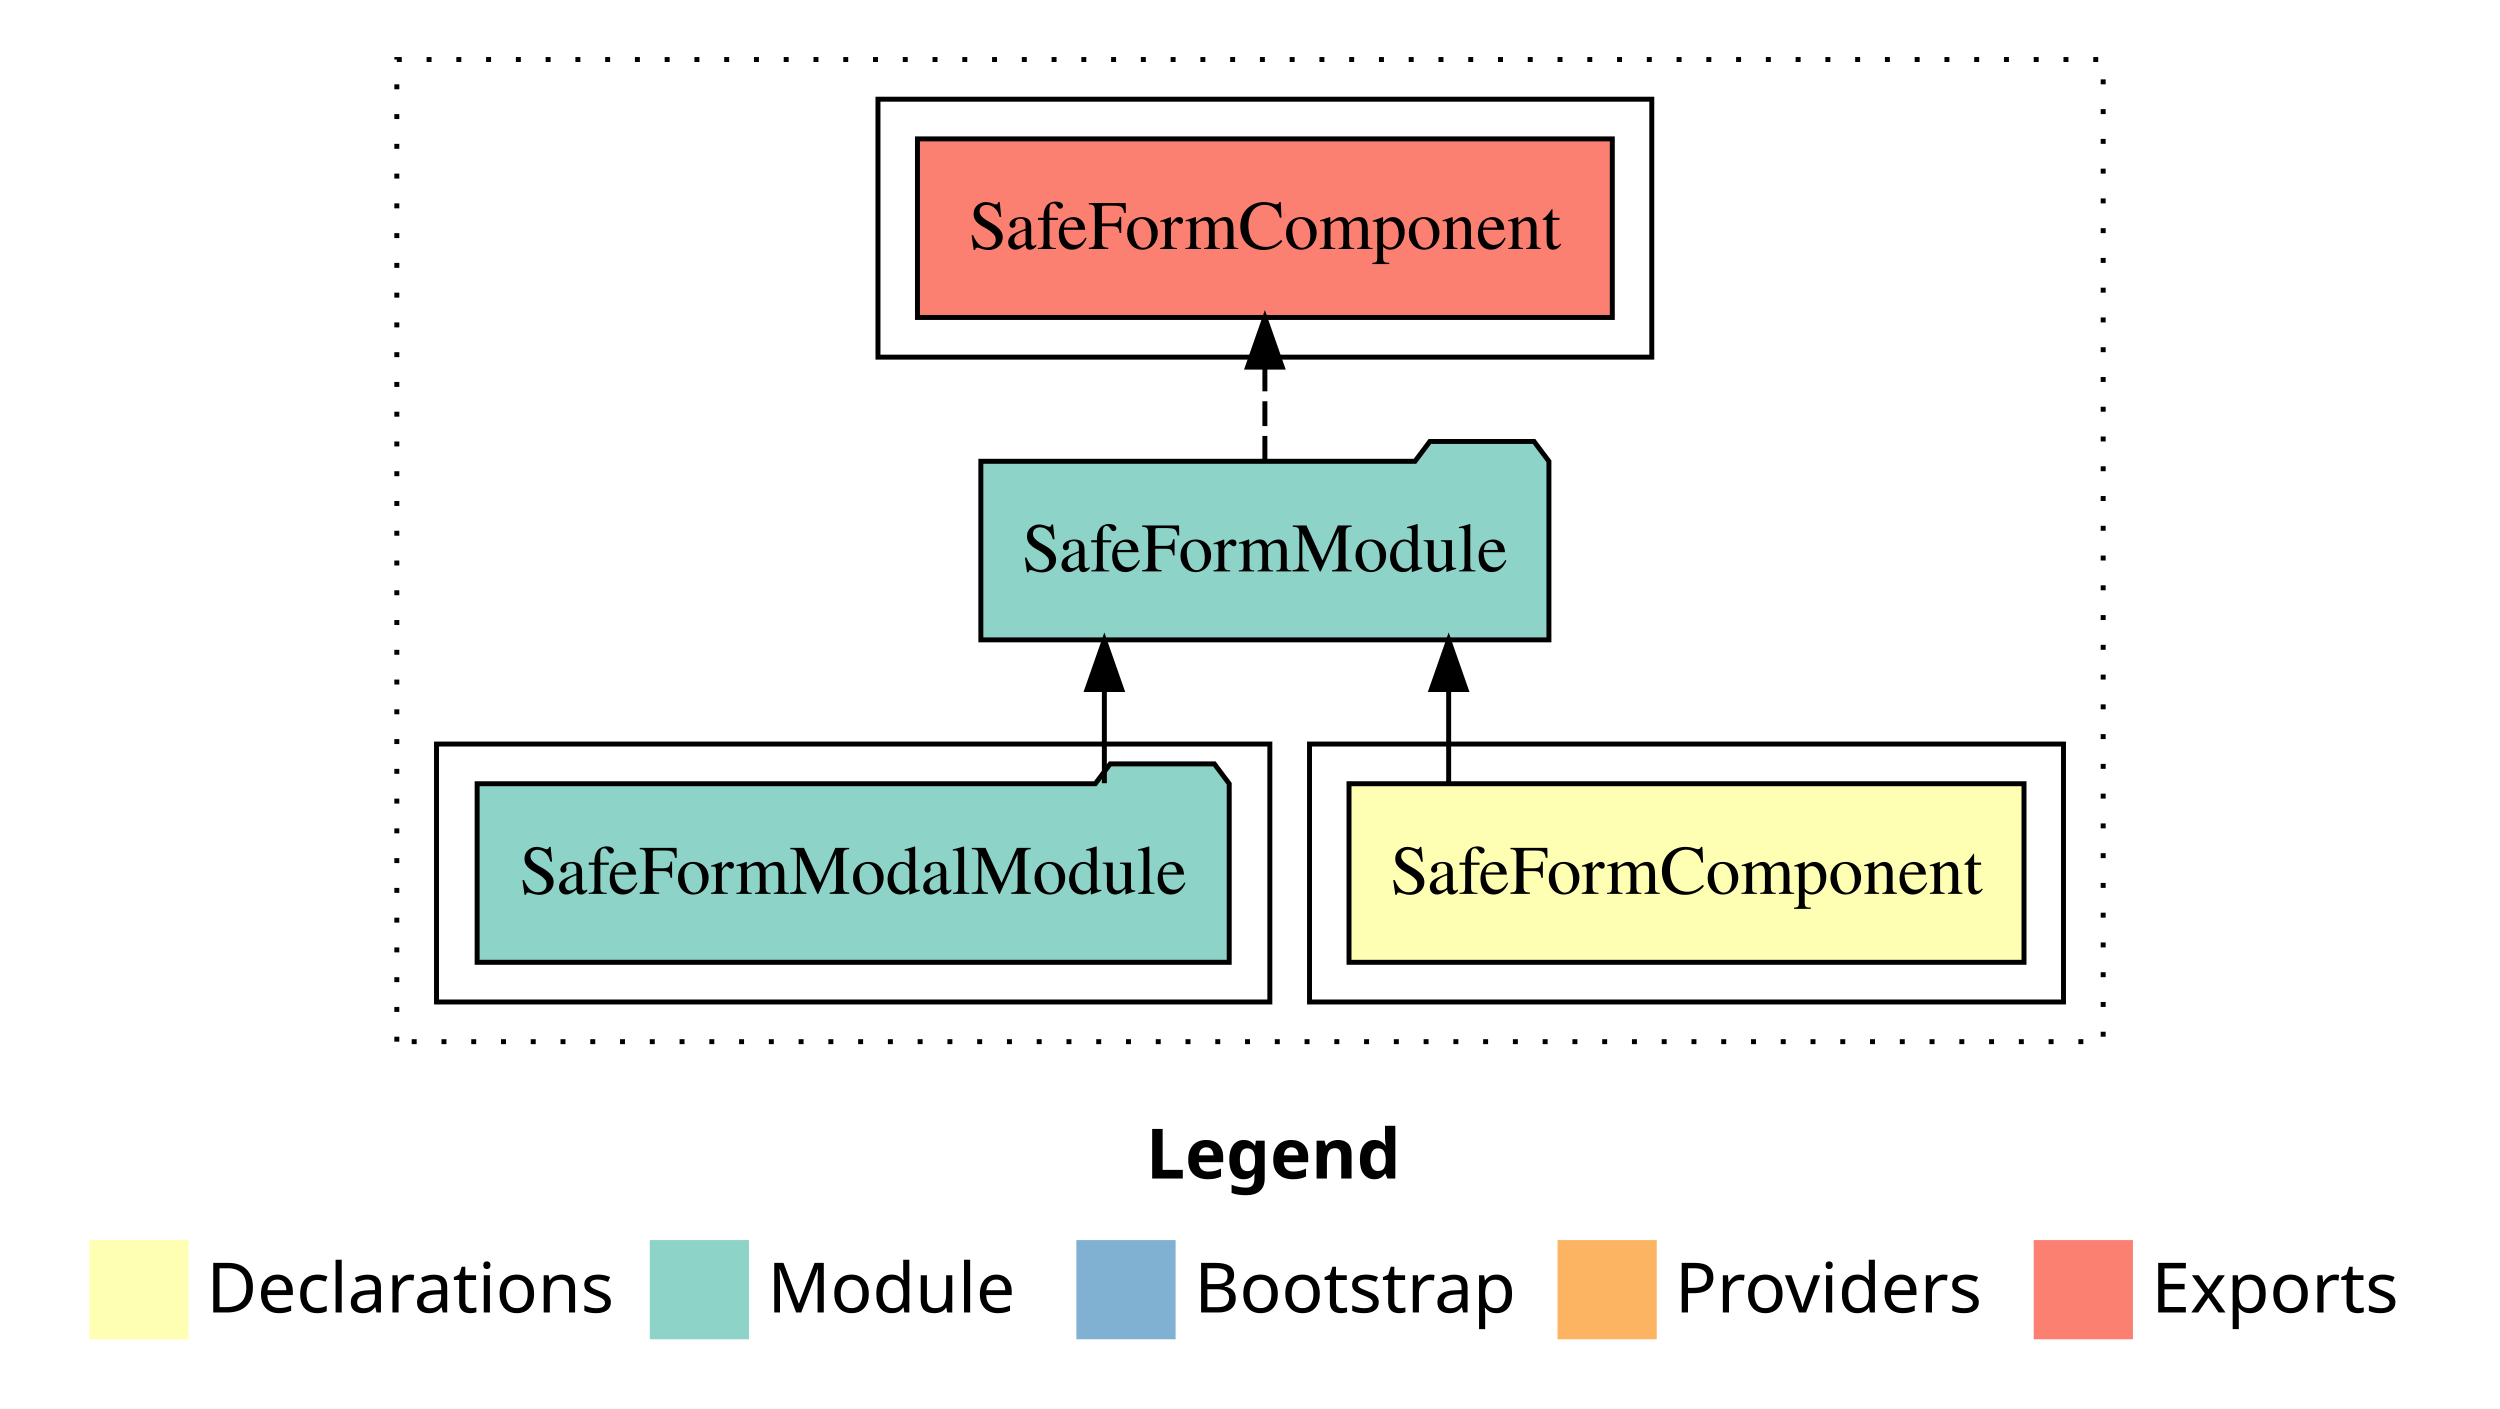
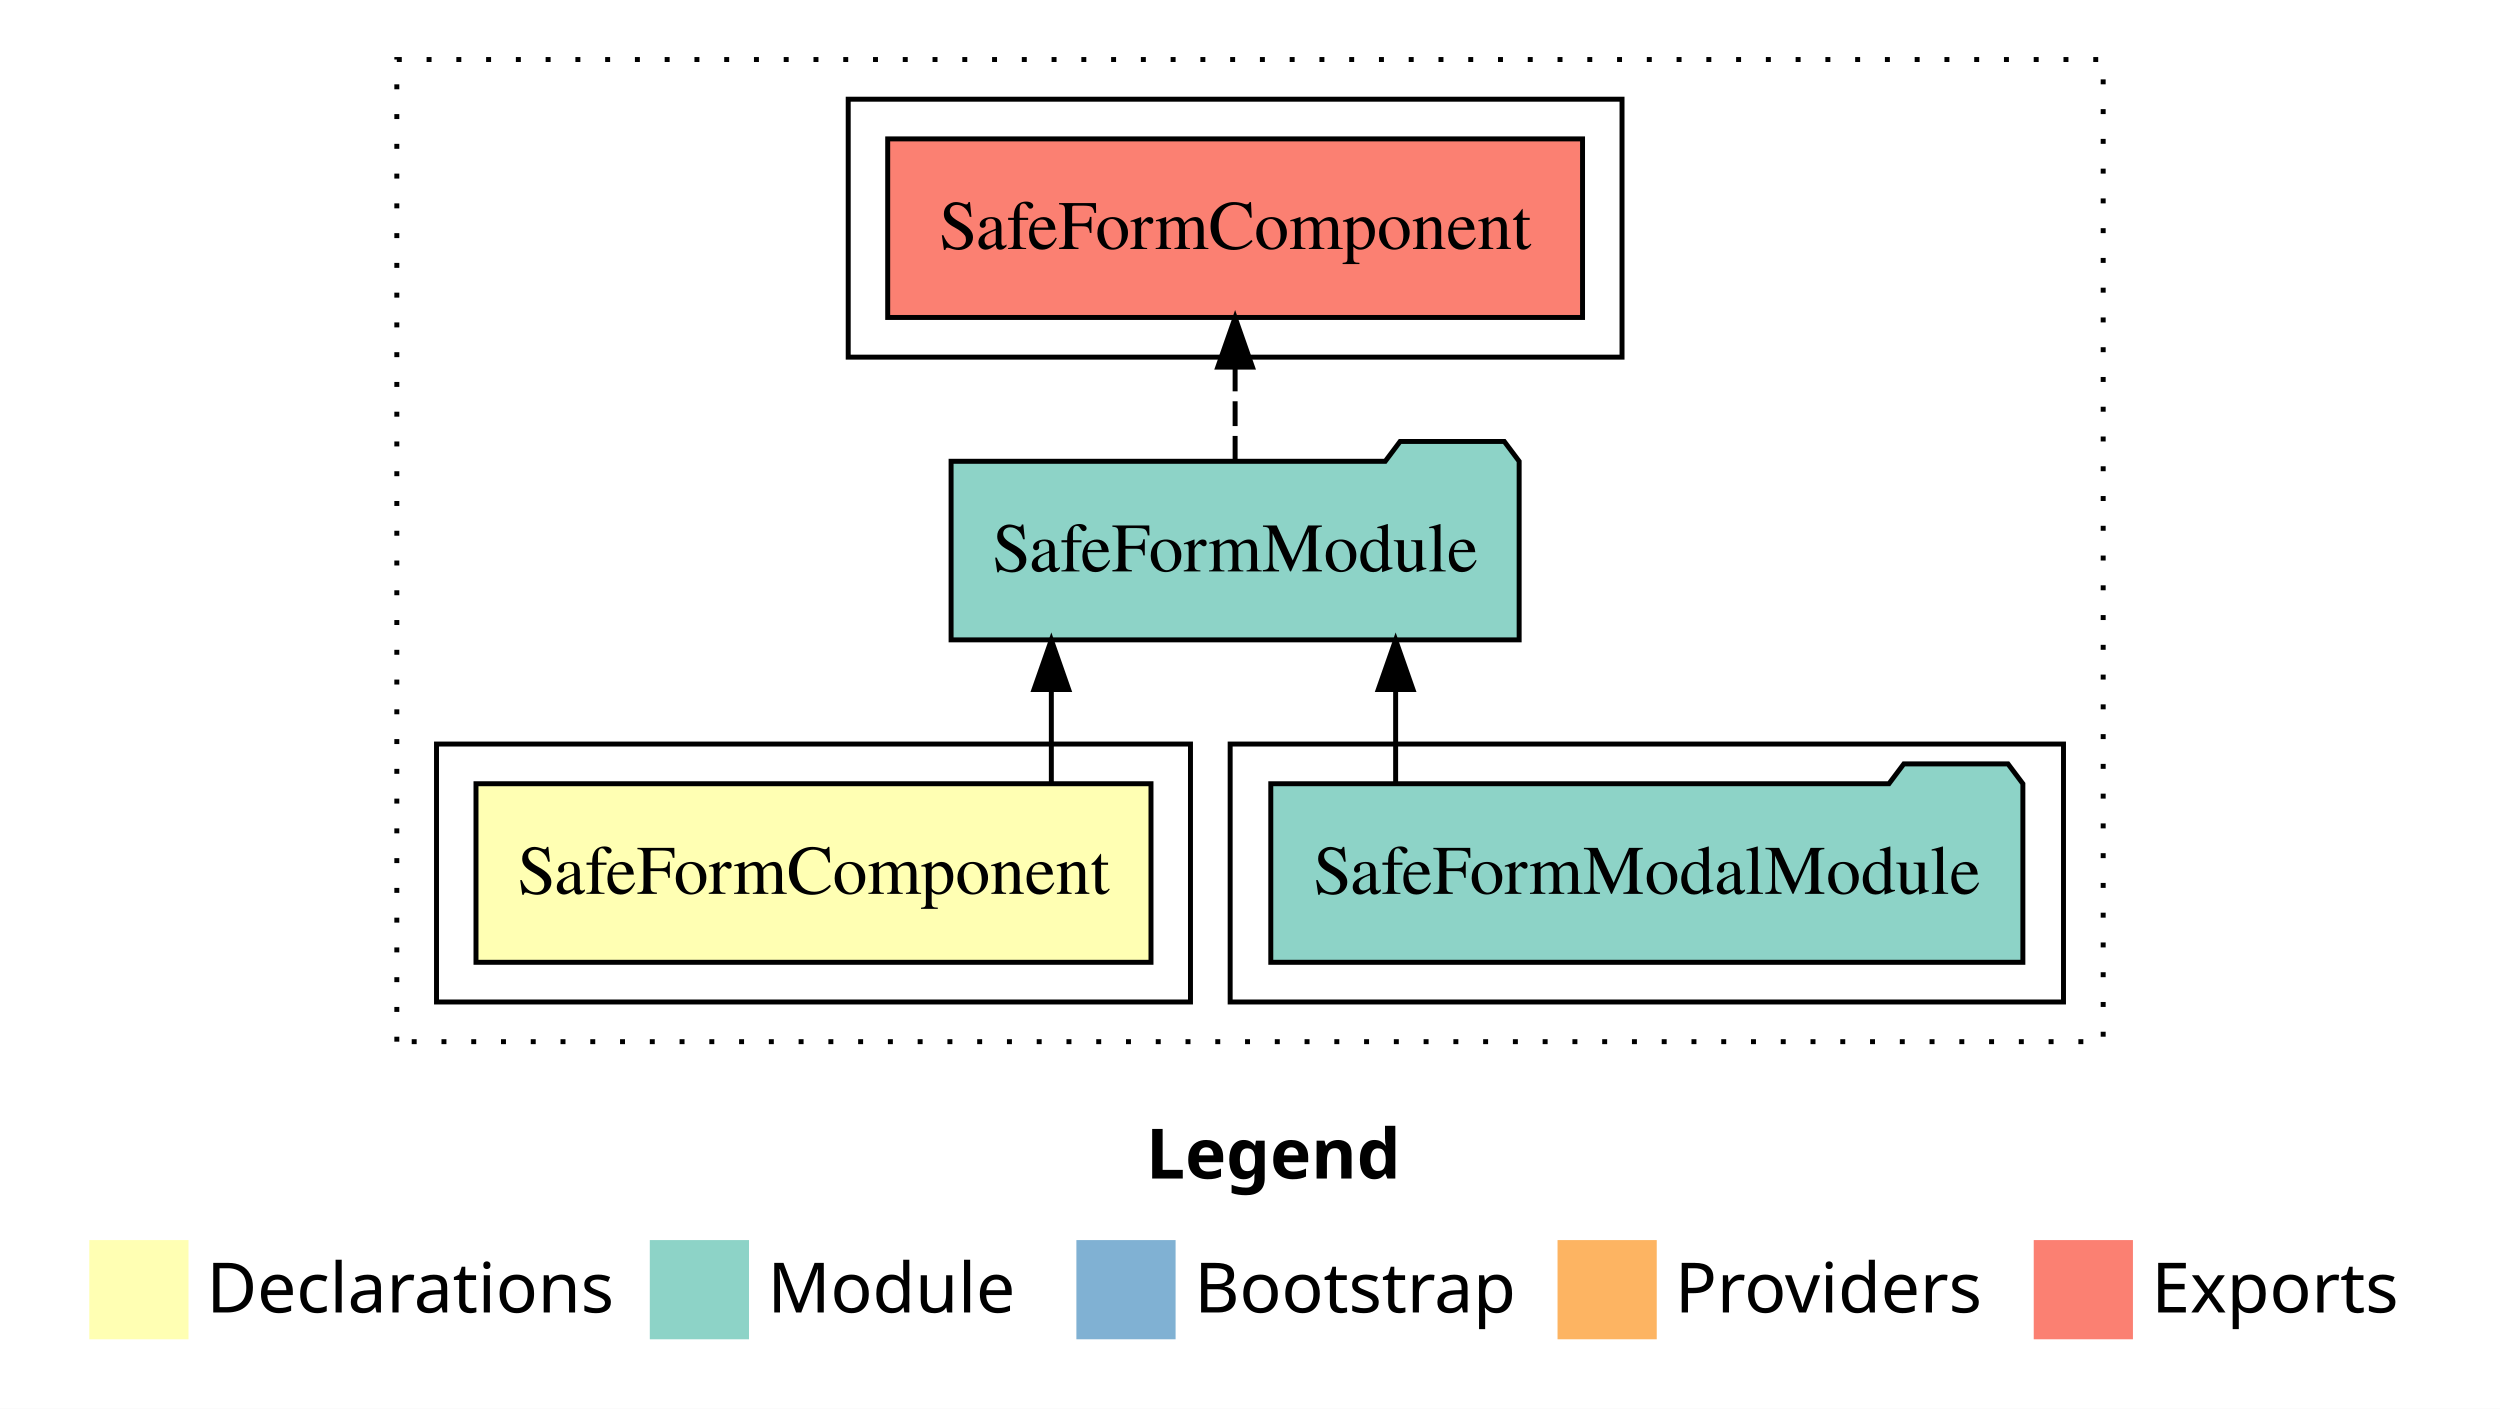
<svg xmlns="http://www.w3.org/2000/svg" width="504pt" height="284pt" viewBox="0.00 0.00 504.00 284.00">
  <g id="graph0" class="graph" transform="scale(1 1) rotate(0) translate(4 280)">
    <polygon fill="white" stroke="transparent" points="-4,4 -4,-280 500,-280 500,4 -4,4" />
    <text text-anchor="start" x="227.01" y="-42.4" font-family="sans-serif" font-weight="bold" font-size="14.00">Legend</text>
    <polygon fill="#ffffb3" stroke="transparent" points="14,-10 14,-30 34,-30 34,-10 14,-10" />
    <text text-anchor="start" x="37.63" y="-15.4" font-family="sans-serif" font-size="14.00">  Declarations</text>
    <polygon fill="#8dd3c7" stroke="transparent" points="127,-10 127,-30 147,-30 147,-10 127,-10" />
    <text text-anchor="start" x="150.73" y="-15.4" font-family="sans-serif" font-size="14.00">  Module</text>
    <polygon fill="#80b1d3" stroke="transparent" points="213,-10 213,-30 233,-30 233,-10 213,-10" />
    <text text-anchor="start" x="236.78" y="-15.4" font-family="sans-serif" font-size="14.00">  Bootstrap</text>
    <polygon fill="#fdb462" stroke="transparent" points="310,-10 310,-30 330,-30 330,-10 310,-10" />
    <text text-anchor="start" x="333.67" y="-15.4" font-family="sans-serif" font-size="14.00">  Providers</text>
    <polygon fill="#fb8072" stroke="transparent" points="406,-10 406,-30 426,-30 426,-10 406,-10" />
    <text text-anchor="start" x="429.73" y="-15.4" font-family="sans-serif" font-size="14.00">  Exports</text>
    <g id="clust1" class="cluster">
      <polygon fill="none" stroke="black" stroke-dasharray="1,5" points="76,-70 76,-268 420,-268 420,-70 76,-70" />
    </g>
-     <g id="clust2" class="cluster">
-       <polygon fill="none" stroke="black" points="260,-78 260,-130 412,-130 412,-78 260,-78" />
+     <g id="clust4" class="cluster">
+       <polygon fill="none" stroke="black" points="244,-78 244,-130 412,-130 412,-78 244,-78" />
    </g>
    <g id="clust5" class="cluster">
-       <polygon fill="none" stroke="black" points="173,-208 173,-260 329,-260 329,-208 173,-208" />
+       <polygon fill="none" stroke="black" points="167,-208 167,-260 323,-260 323,-208 167,-208" />
    </g>
-     <g id="clust4" class="cluster">
-       <polygon fill="none" stroke="black" points="84,-78 84,-130 252,-130 252,-78 84,-78" />
+     <g id="clust2" class="cluster">
+       <polygon fill="none" stroke="black" points="84,-78 84,-130 236,-130 236,-78 84,-78" />
    </g>
    <g id="node1" class="node">
-       <polygon fill="#ffffb3" stroke="black" points="404.04,-122 267.96,-122 267.96,-86 404.04,-86 404.04,-122" />
-       <text text-anchor="middle" x="336" y="-99.8" font-family="Times,serif" font-size="14.00">SafeFormComponent</text>
+       <polygon fill="#ffffb3" stroke="black" points="228.04,-122 91.96,-122 91.96,-86 228.04,-86 228.04,-122" />
+       <text text-anchor="middle" x="160" y="-99.8" font-family="Times,serif" font-size="14.00">SafeFormComponent</text>
    </g>
    <g id="node2" class="node">
-       <polygon fill="#8dd3c7" stroke="black" points="308.26,-187 305.26,-191 284.26,-191 281.26,-187 193.74,-187 193.74,-151 308.26,-151 308.26,-187" />
-       <text text-anchor="middle" x="251" y="-164.8" font-family="Times,serif" font-size="14.00">SafeFormModule</text>
+       <polygon fill="#8dd3c7" stroke="black" points="302.26,-187 299.26,-191 278.26,-191 275.26,-187 187.74,-187 187.74,-151 302.26,-151 302.26,-187" />
+       <text text-anchor="middle" x="245" y="-164.8" font-family="Times,serif" font-size="14.00">SafeFormModule</text>
    </g>
    <g id="edge1" class="edge">
-       <path fill="none" stroke="black" d="M288.05,-122.11C288.05,-122.11 288.05,-140.99 288.05,-140.99" />
-       <polygon fill="black" stroke="black" points="284.55,-140.99 288.05,-150.99 291.55,-140.99 284.55,-140.99" />
+       <path fill="none" stroke="black" d="M207.95,-122.11C207.95,-122.11 207.95,-140.99 207.95,-140.99" />
+       <polygon fill="black" stroke="black" points="204.45,-140.99 207.95,-150.99 211.45,-140.99 204.45,-140.99" />
    </g>
    <g id="node4" class="node">
-       <polygon fill="#fb8072" stroke="black" points="321.04,-252 180.96,-252 180.96,-216 321.04,-216 321.04,-252" />
-       <text text-anchor="middle" x="251" y="-229.8" font-family="Times,serif" font-size="14.00">SafeFormComponent </text>
+       <polygon fill="#fb8072" stroke="black" points="315.04,-252 174.96,-252 174.96,-216 315.04,-216 315.04,-252" />
+       <text text-anchor="middle" x="245" y="-229.8" font-family="Times,serif" font-size="14.00">SafeFormComponent </text>
    </g>
    <g id="edge3" class="edge">
-       <path fill="none" stroke="black" stroke-dasharray="5,2" d="M251,-187.11C251,-187.11 251,-205.99 251,-205.99" />
-       <polygon fill="black" stroke="black" points="247.5,-205.99 251,-215.99 254.5,-205.99 247.5,-205.99" />
+       <path fill="none" stroke="black" stroke-dasharray="5,2" d="M245,-187.11C245,-187.11 245,-205.99 245,-205.99" />
+       <polygon fill="black" stroke="black" points="241.5,-205.99 245,-215.99 248.5,-205.99 241.5,-205.99" />
    </g>
    <g id="node3" class="node">
-       <polygon fill="#8dd3c7" stroke="black" points="243.81,-122 240.81,-126 219.81,-126 216.81,-122 92.19,-122 92.19,-86 243.81,-86 243.81,-122" />
-       <text text-anchor="middle" x="168" y="-99.8" font-family="Times,serif" font-size="14.00">SafeFormModalModule</text>
+       <polygon fill="#8dd3c7" stroke="black" points="403.81,-122 400.81,-126 379.81,-126 376.81,-122 252.19,-122 252.19,-86 403.81,-86 403.81,-122" />
+       <text text-anchor="middle" x="328" y="-99.8" font-family="Times,serif" font-size="14.00">SafeFormModalModule</text>
    </g>
    <g id="edge2" class="edge">
-       <path fill="none" stroke="black" d="M218.64,-122.11C218.64,-122.11 218.64,-140.99 218.64,-140.99" />
-       <polygon fill="black" stroke="black" points="215.14,-140.99 218.64,-150.99 222.14,-140.99 215.14,-140.99" />
+       <path fill="none" stroke="black" d="M277.36,-122.11C277.36,-122.11 277.36,-140.99 277.36,-140.99" />
+       <polygon fill="black" stroke="black" points="273.86,-140.99 277.36,-150.99 280.86,-140.99 273.86,-140.99" />
    </g>
  </g>
</svg>
